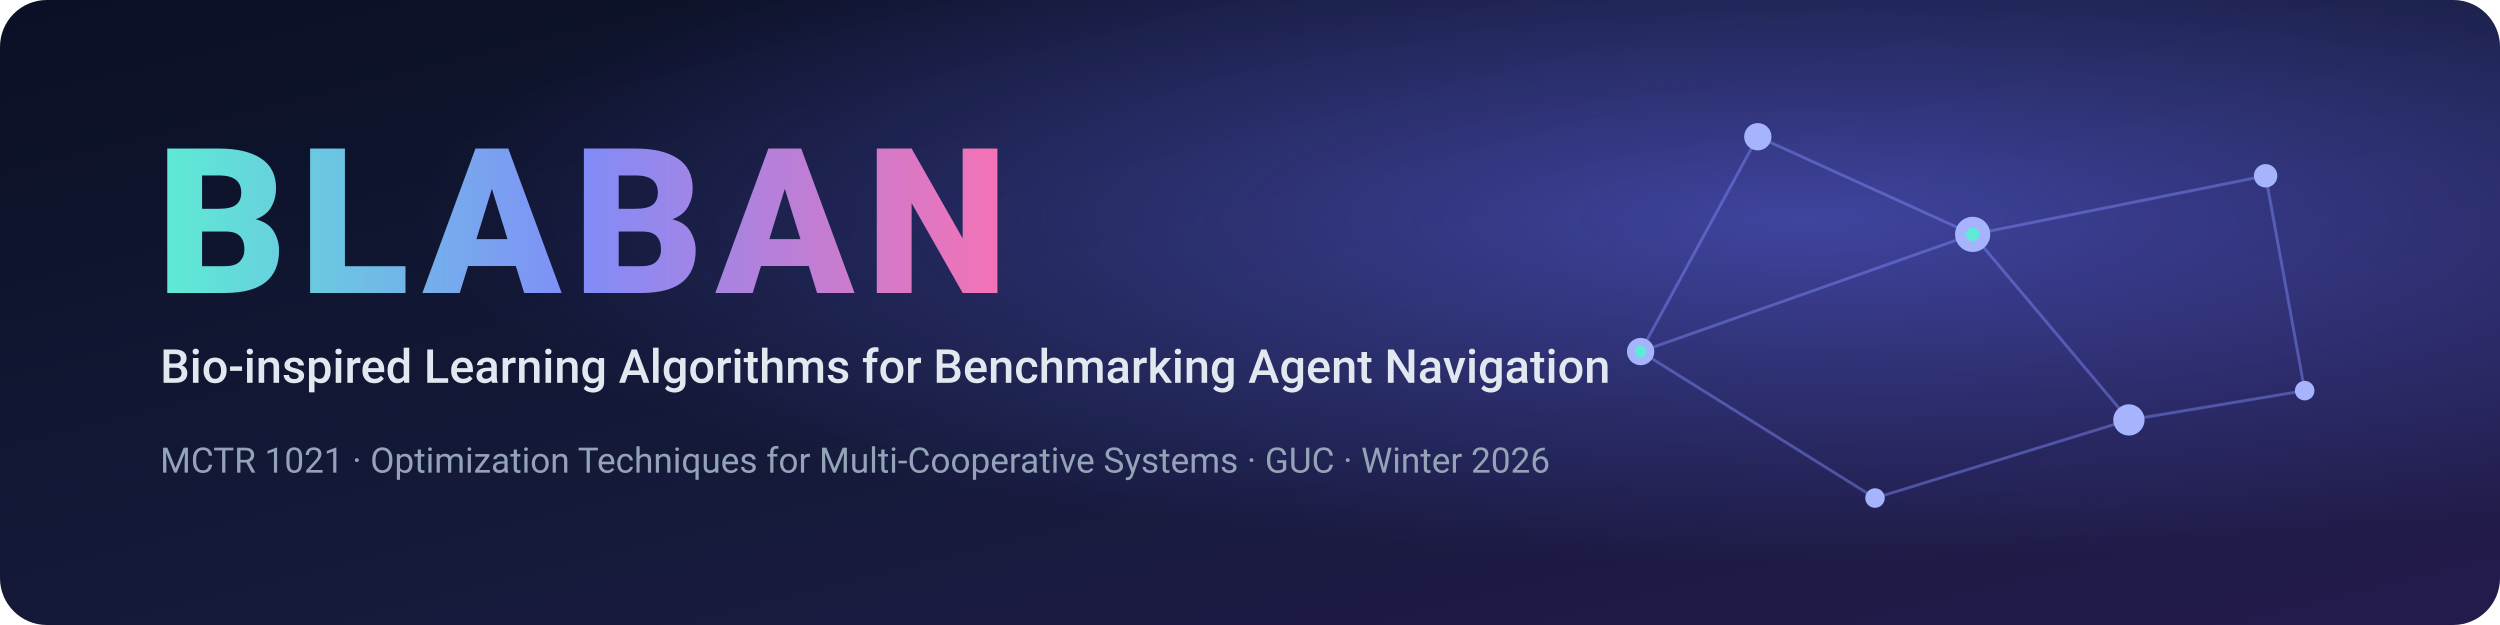
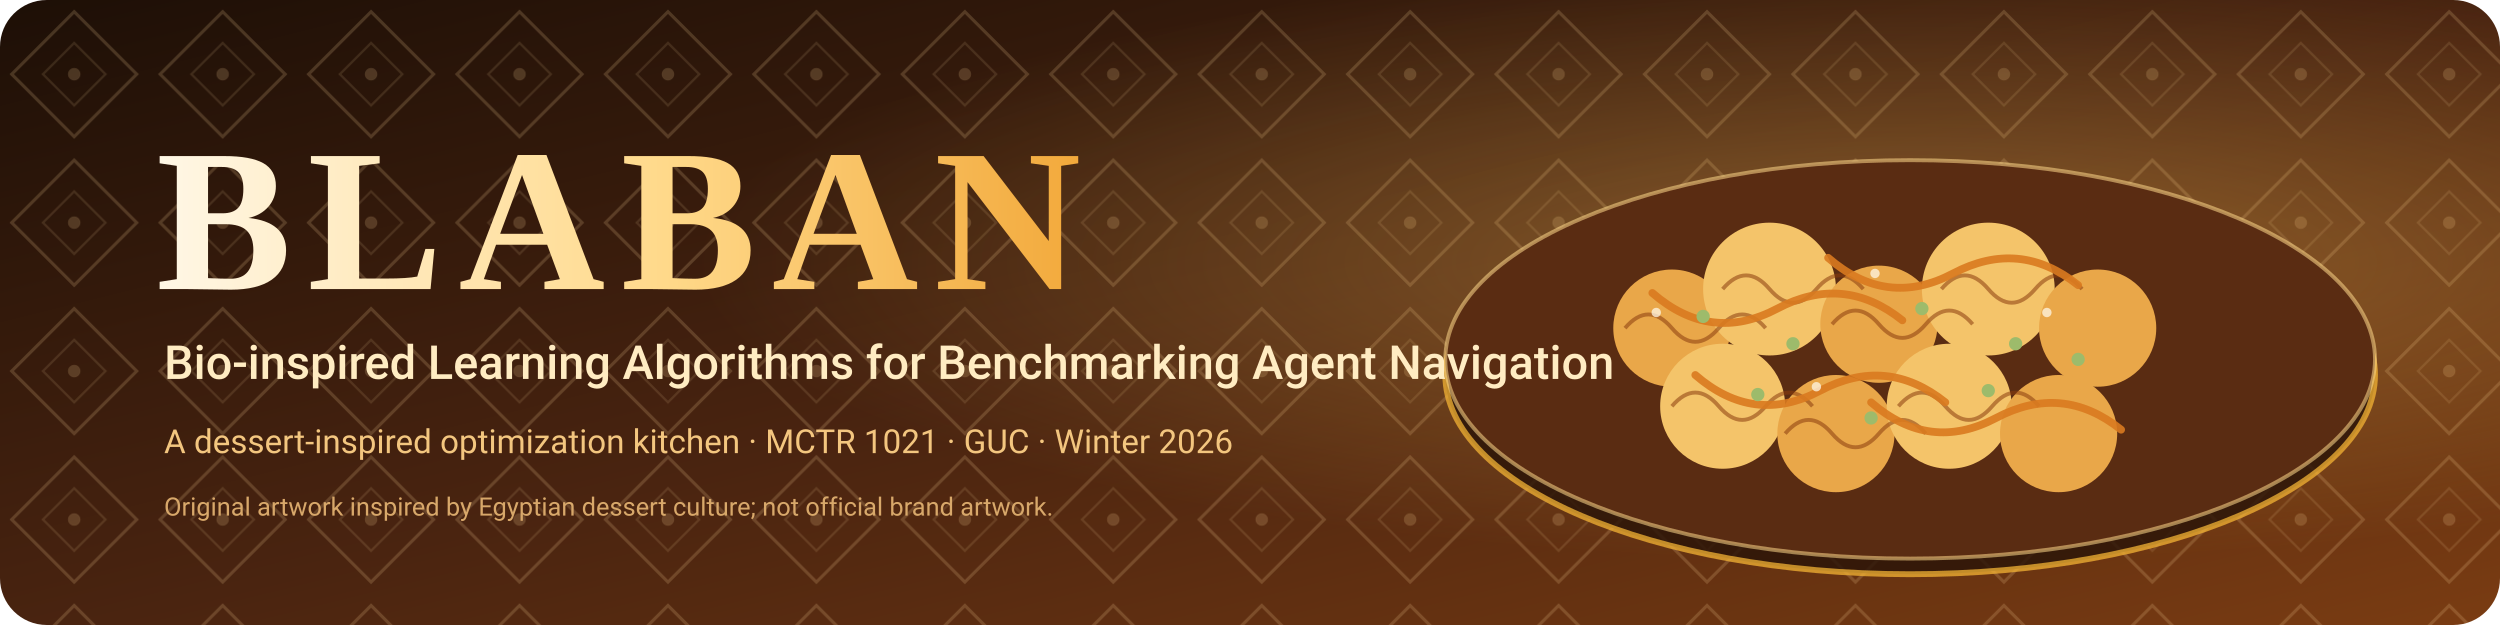
- <svg xmlns="http://www.w3.org/2000/svg" width="1280" height="320" viewBox="0 0 1280 320" role="img" aria-label="BLABAN banner">
+ <svg xmlns="http://www.w3.org/2000/svg" width="1280" height="320" viewBox="0 0 1280 320" role="img" aria-label="BLABAN dessert-inspired project banner">
  <defs>
-     <linearGradient id="bg" x1="0" y1="0" x2="1" y2="1">
-       <stop offset="0%" stop-color="#0b1026" />
-       <stop offset="55%" stop-color="#151a3a" />
-       <stop offset="100%" stop-color="#241b4d" />
+     <linearGradient id="night-dessert" x1="0" y1="0" x2="1" y2="1">
+       <stop offset="0%" stop-color="#1d0f06" />
+       <stop offset="52%" stop-color="#4a2410" />
+       <stop offset="100%" stop-color="#7a3c12" />
    </linearGradient>
-     <linearGradient id="accent" x1="0" y1="0" x2="1" y2="0">
-       <stop offset="0%" stop-color="#5eead4" />
-       <stop offset="50%" stop-color="#818cf8" />
-       <stop offset="100%" stop-color="#f472b6" />
+     <linearGradient id="honey-text" x1="0" y1="0" x2="1" y2="0">
+       <stop offset="0%" stop-color="#fff7e6" />
+       <stop offset="55%" stop-color="#ffd98a" />
+       <stop offset="100%" stop-color="#f2a93b" />
    </linearGradient>
-     <radialGradient id="glow" cx="0.72" cy="0.35" r="0.55">
-       <stop offset="0%" stop-color="#6366f1" stop-opacity="0.55" />
-       <stop offset="100%" stop-color="#6366f1" stop-opacity="0" />
+     <radialGradient id="tray-glow" cx="0.76" cy="0.42" r="0.48">
+       <stop offset="0%" stop-color="#ffc85e" stop-opacity="0.34" />
+       <stop offset="100%" stop-color="#ffc85e" stop-opacity="0" />
    </radialGradient>
+     <pattern id="sweet-lattice" width="76" height="76" patternUnits="userSpaceOnUse">
+       <path d="M38 6 L70 38 L38 70 L6 38 Z" fill="none" stroke="#ffdc9e" stroke-opacity="0.18" stroke-width="1.6" />
+       <circle cx="38" cy="38" r="3.2" fill="#ffdc9e" fill-opacity="0.18" />
+       <path d="M38 22 L54 38 L38 54 L22 38 Z" fill="none" stroke="#ffdc9e" stroke-opacity="0.12" stroke-width="1.2" />
+     </pattern>
  </defs>
-   <rect width="1280" height="320" rx="24" fill="url(#bg)" />
-   <rect width="1280" height="320" rx="24" fill="url(#glow)" />
-   <g stroke="#818cf8" stroke-opacity="0.45" stroke-width="1.5">
-     <line x1="900" y1="70" x2="1010" y2="120" />
-     <line x1="1010" y1="120" x2="1160" y2="90" />
-     <line x1="1010" y1="120" x2="1090" y2="215" />
-     <line x1="1090" y1="215" x2="960" y2="255" />
-     <line x1="900" y1="70" x2="840" y2="180" />
-     <line x1="840" y1="180" x2="960" y2="255" />
-     <line x1="840" y1="180" x2="1010" y2="120" />
-     <line x1="1160" y1="90" x2="1180" y2="200" />
-     <line x1="1180" y1="200" x2="1090" y2="215" />
+   <rect width="1280" height="320" rx="24" fill="url(#night-dessert)" />
+   <rect width="1280" height="320" rx="24" fill="url(#sweet-lattice)" />
+   <rect width="1280" height="320" rx="24" fill="url(#tray-glow)" />
+   <g>
+     <ellipse cx="978" cy="192" rx="238" ry="102" fill="#2a1408" fill-opacity="0.82" stroke="#f2b234" stroke-opacity="0.75" stroke-width="3" />
+     <ellipse cx="978" cy="184" rx="238" ry="102" fill="#5a2c12" stroke="#ffd98a" stroke-opacity="0.55" stroke-width="2" />
+     <g>
+       <circle cx="856" cy="168" r="30" fill="#e9a749" />
+       <circle cx="906" cy="148" r="34" fill="#f4c46a" />
+       <circle cx="962" cy="166" r="30" fill="#e9a749" />
+       <circle cx="1018" cy="148" r="34" fill="#f4c46a" />
+       <circle cx="1074" cy="168" r="30" fill="#e9a749" />
+       <circle cx="882" cy="208" r="32" fill="#f4c46a" />
+       <circle cx="940" cy="222" r="30" fill="#e9a749" />
+       <circle cx="998" cy="208" r="32" fill="#f4c46a" />
+       <circle cx="1054" cy="222" r="30" fill="#e9a749" />
+     </g>
+     <g stroke="#8a3c0d" stroke-width="2" opacity="0.55" fill="none">
+       <path d="M832 168 q12 -14 24 0 t24 0 t24 0" />
+       <path d="M882 148 q12 -14 24 0 t24 0 t24 0" />
+       <path d="M938 166 q12 -14 24 0 t24 0 t24 0" />
+       <path d="M994 148 q12 -14 24 0 t24 0 t24 0" />
+       <path d="M856 208 q12 -14 24 0 t24 0 t24 0" />
+       <path d="M914 222 q12 -14 24 0 t24 0 t24 0" />
+       <path d="M972 208 q12 -14 24 0 t24 0 t24 0" />
+     </g>
+     <g stroke="#d97a1f" stroke-width="4" stroke-linecap="round" fill="none" opacity="0.9">
+       <path d="M846 150 q30 26 64 8 t64 6" />
+       <path d="M936 132 q30 26 64 8 t64 6" />
+       <path d="M868 192 q30 26 64 8 t64 6" />
+       <path d="M958 206 q30 26 64 8 t64 6" />
+     </g>
+     <g fill="#9dbb6b">
+       <circle cx="872" cy="162" r="3.4" />
+       <circle cx="918" cy="176" r="3.4" />
+       <circle cx="984" cy="158" r="3.4" />
+       <circle cx="1032" cy="176" r="3.4" />
+       <circle cx="900" cy="202" r="3.4" />
+       <circle cx="958" cy="214" r="3.4" />
+       <circle cx="1018" cy="200" r="3.4" />
+       <circle cx="1064" cy="184" r="3.4" />
+     </g>
+     <g fill="#fff7e6" opacity="0.75">
+       <circle cx="848" cy="160" r="2.4" />
+       <circle cx="960" cy="140" r="2.4" />
+       <circle cx="1048" cy="160" r="2.4" />
+       <circle cx="930" cy="198" r="2.4" />
+     </g>
  </g>
-   <g fill="#a5b4fc">
-     <circle cx="900" cy="70" r="7" />
-     <circle cx="1010" cy="120" r="9" />
-     <circle cx="1160" cy="90" r="6" />
-     <circle cx="1090" cy="215" r="8" />
-     <circle cx="960" cy="255" r="5" />
-     <circle cx="840" cy="180" r="7" />
-     <circle cx="1180" cy="200" r="5" />
-   </g>
-   <g fill="#5eead4">
-     <circle cx="1010" cy="120" r="3.5" />
-     <circle cx="840" cy="180" r="3" />
-   </g>
-   <text x="80" y="150" font-family="'Segoe UI', Roboto, Helvetica, Arial, sans-serif" font-size="104" font-weight="800" letter-spacing="6" fill="url(#accent)">BLABAN</text>
-   <text x="82" y="196" font-family="'Segoe UI', Roboto, Helvetica, Arial, sans-serif" font-size="24" font-weight="500" fill="#e2e8f0">Bio-inspired Learning Algorithms for Benchmarking Agent Navigation</text>
-   <text x="82" y="242" font-family="'Segoe UI', Roboto, Helvetica, Arial, sans-serif" font-size="18" font-weight="400" fill="#94a3b8">MCTR 1021 · Optimization Techniques for Multi-Cooperative Systems · GUC · Winter 2026</text>
+   <text x="80" y="148" font-family="Georgia, 'Times New Roman', serif" font-size="104" font-weight="800" letter-spacing="8" fill="url(#honey-text)">BLABAN</text>
+   <text x="84" y="194" font-family="'Segoe UI', Roboto, Helvetica, Arial, sans-serif" font-size="24" font-weight="500" fill="#ffecc2">Bio-inspired Learning Algorithms for Benchmarking Agent Navigation</text>
+   <text x="84" y="232" font-family="'Segoe UI', Roboto, Helvetica, Arial, sans-serif" font-size="17" font-weight="400" fill="#f3c67f">A dessert-inspired optimization kitchen · MCTR 1021 · GUC · Winter 2026</text>
+   <text x="84" y="264" font-family="'Segoe UI', Roboto, Helvetica, Arial, sans-serif" font-size="13" font-weight="400" fill="#d8a86a">Original artwork inspired by Egyptian dessert culture; not official brand artwork.</text>
</svg>
